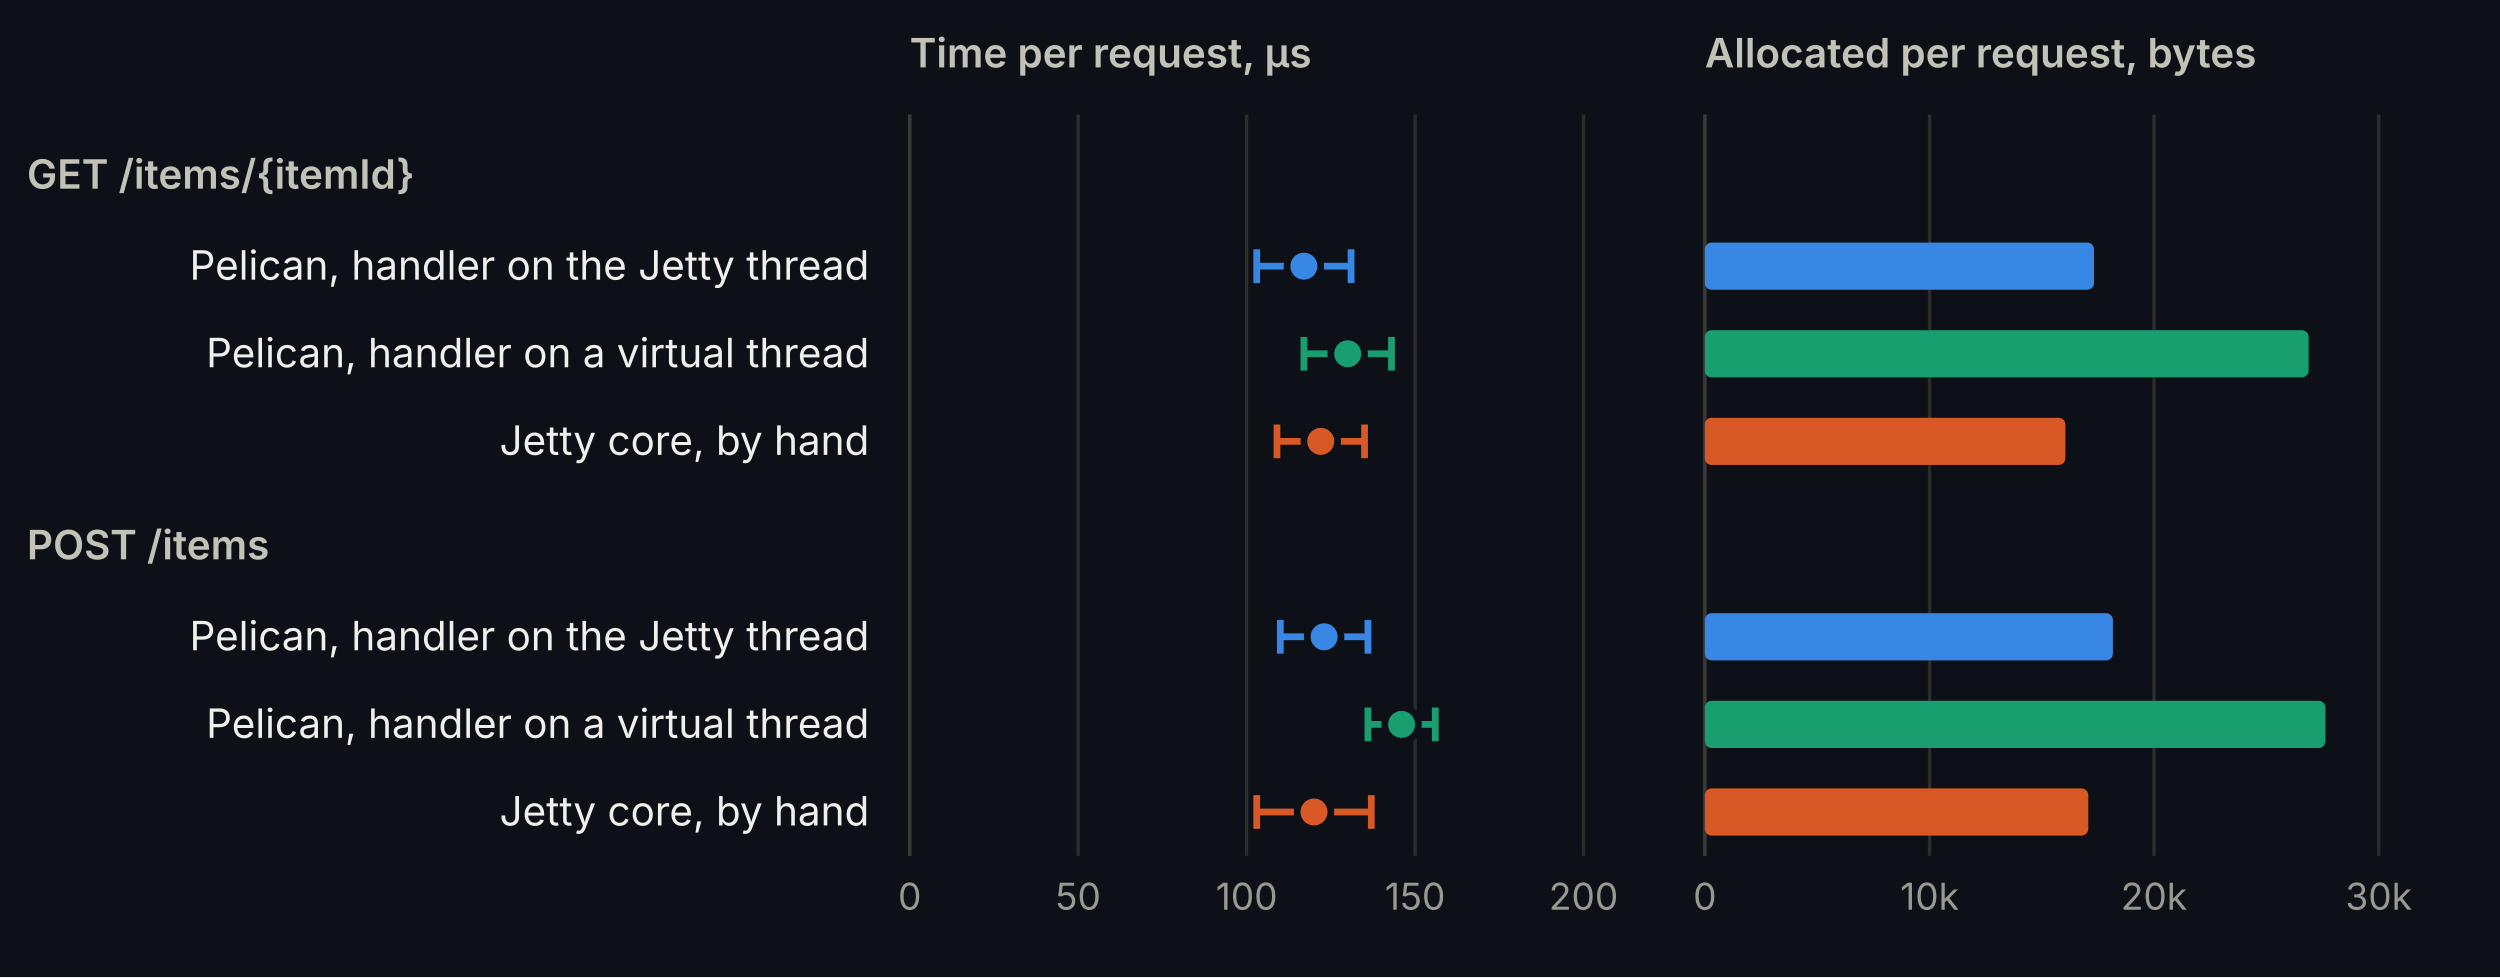
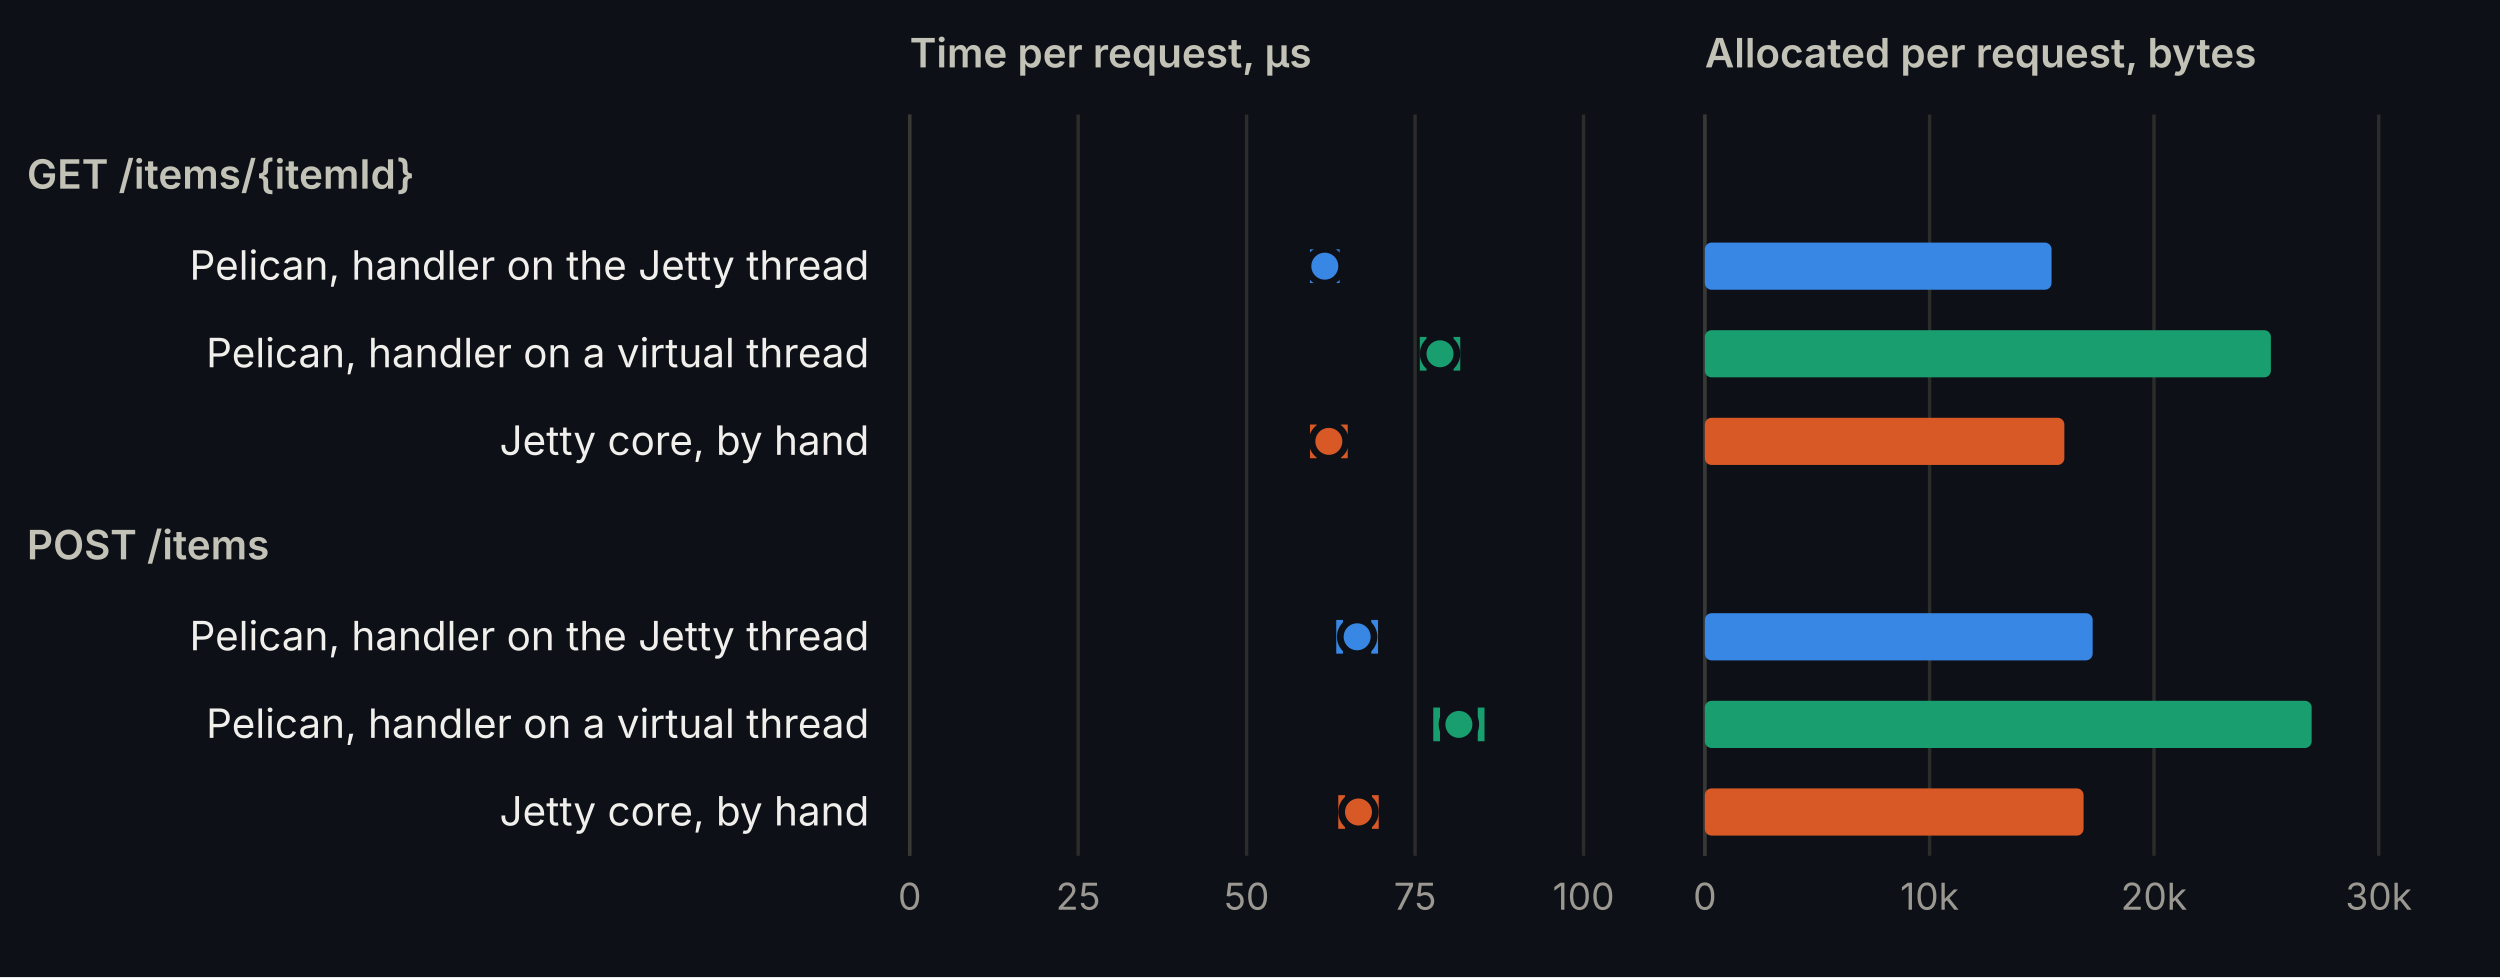
<svg xmlns="http://www.w3.org/2000/svg" width="742" height="290" viewBox="0 0 742 290" role="img" aria-label="Jetty, through a LocalConnector: Pelican against a hand-written handler" font-family="system-ui, -apple-system, Segoe UI, sans-serif">
  <rect width="742" height="290" fill="#0d1117" />
  <text x="8.0" y="56.0" font-size="12" fill="#c3c2b7" text-anchor="start" font-weight="600">GET /items/{itemId}</text>
  <text x="258.0" y="83.0" font-size="12" fill="#f0efec" text-anchor="end">Pelican, handler on the Jetty thread</text>
  <text x="258.0" y="109.0" font-size="12" fill="#f0efec" text-anchor="end">Pelican, handler on a virtual thread</text>
  <text x="258.0" y="135.0" font-size="12" fill="#f0efec" text-anchor="end">Jetty core, by hand</text>
  <text x="8.0" y="166.0" font-size="12" fill="#c3c2b7" text-anchor="start" font-weight="600">POST /items</text>
  <text x="258.0" y="193.0" font-size="12" fill="#f0efec" text-anchor="end">Pelican, handler on the Jetty thread</text>
  <text x="258.0" y="219.0" font-size="12" fill="#f0efec" text-anchor="end">Pelican, handler on a virtual thread</text>
  <text x="258.0" y="245.0" font-size="12" fill="#f0efec" text-anchor="end">Jetty core, by hand</text>
  <text x="270.0" y="20.0" font-size="12" fill="#c3c2b7" text-anchor="start" font-weight="600">Time per request, µs</text>
  <line x1="270.0" y1="34.0" x2="270.0" y2="254.0" stroke="#2c2c2a" stroke-width="1" />
  <text x="270.0" y="270.0" font-size="11" fill="#9a9890" text-anchor="middle">0</text>
  <line x1="320.0" y1="34.0" x2="320.0" y2="254.0" stroke="#2c2c2a" stroke-width="1" />
-   <text x="320.0" y="270.0" font-size="11" fill="#9a9890" text-anchor="middle">50</text>
+   <text x="320.0" y="270.0" font-size="11" fill="#9a9890" text-anchor="middle">25</text>
  <line x1="370.0" y1="34.0" x2="370.0" y2="254.0" stroke="#2c2c2a" stroke-width="1" />
-   <text x="370.0" y="270.0" font-size="11" fill="#9a9890" text-anchor="middle">100</text>
+   <text x="370.0" y="270.0" font-size="11" fill="#9a9890" text-anchor="middle">50</text>
  <line x1="420.0" y1="34.0" x2="420.0" y2="254.0" stroke="#2c2c2a" stroke-width="1" />
-   <text x="420.0" y="270.0" font-size="11" fill="#9a9890" text-anchor="middle">150</text>
+   <text x="420.0" y="270.0" font-size="11" fill="#9a9890" text-anchor="middle">75</text>
  <line x1="470.0" y1="34.0" x2="470.0" y2="254.0" stroke="#2c2c2a" stroke-width="1" />
-   <text x="470.0" y="270.0" font-size="11" fill="#9a9890" text-anchor="middle">200</text>
+   <text x="470.0" y="270.0" font-size="11" fill="#9a9890" text-anchor="middle">100</text>
  <line x1="270.0" y1="34.0" x2="270.0" y2="254.0" stroke="#383835" stroke-width="1" />
-   <line x1="373.0" y1="79.0" x2="401.0" y2="79.0" stroke="#3987e5" stroke-width="2" />
-   <line x1="373.0" y1="74.0" x2="373.0" y2="84.0" stroke="#3987e5" stroke-width="2" />
-   <line x1="401.0" y1="74.0" x2="401.0" y2="84.0" stroke="#3987e5" stroke-width="2" />
-   <circle cx="387.0" cy="79.0" r="5" fill="#3987e5" stroke="#0d1117" stroke-width="2" />
-   <line x1="387.0" y1="105.0" x2="413.0" y2="105.0" stroke="#199e70" stroke-width="2" />
-   <line x1="387.0" y1="100.0" x2="387.0" y2="110.0" stroke="#199e70" stroke-width="2" />
-   <line x1="413.0" y1="100.0" x2="413.0" y2="110.0" stroke="#199e70" stroke-width="2" />
-   <circle cx="400.0" cy="105.0" r="5" fill="#199e70" stroke="#0d1117" stroke-width="2" />
-   <line x1="379.0" y1="131.0" x2="405.0" y2="131.0" stroke="#d95926" stroke-width="2" />
-   <line x1="379.0" y1="126.0" x2="379.0" y2="136.0" stroke="#d95926" stroke-width="2" />
-   <line x1="405.0" y1="126.0" x2="405.0" y2="136.0" stroke="#d95926" stroke-width="2" />
-   <circle cx="392.0" cy="131.0" r="5" fill="#d95926" stroke="#0d1117" stroke-width="2" />
-   <line x1="380.0" y1="189.0" x2="406.0" y2="189.0" stroke="#3987e5" stroke-width="2" />
-   <line x1="380.0" y1="184.0" x2="380.0" y2="194.0" stroke="#3987e5" stroke-width="2" />
-   <line x1="406.0" y1="184.0" x2="406.0" y2="194.0" stroke="#3987e5" stroke-width="2" />
-   <circle cx="393.0" cy="189.0" r="5" fill="#3987e5" stroke="#0d1117" stroke-width="2" />
-   <line x1="406.0" y1="215.0" x2="426.0" y2="215.0" stroke="#199e70" stroke-width="2" />
-   <line x1="406.0" y1="210.0" x2="406.0" y2="220.0" stroke="#199e70" stroke-width="2" />
-   <line x1="426.0" y1="210.0" x2="426.0" y2="220.0" stroke="#199e70" stroke-width="2" />
-   <circle cx="416.0" cy="215.0" r="5" fill="#199e70" stroke="#0d1117" stroke-width="2" />
-   <line x1="373.0" y1="241.0" x2="407.0" y2="241.0" stroke="#d95926" stroke-width="2" />
-   <line x1="373.0" y1="236.0" x2="373.0" y2="246.0" stroke="#d95926" stroke-width="2" />
-   <line x1="407.0" y1="236.0" x2="407.0" y2="246.0" stroke="#d95926" stroke-width="2" />
-   <circle cx="390.0" cy="241.0" r="5" fill="#d95926" stroke="#0d1117" stroke-width="2" />
+   <line x1="389.8" y1="79.0" x2="396.6" y2="79.0" stroke="#3987e5" stroke-width="2" />
+   <line x1="389.8" y1="74.0" x2="389.8" y2="84.0" stroke="#3987e5" stroke-width="2" />
+   <line x1="396.6" y1="74.0" x2="396.6" y2="84.0" stroke="#3987e5" stroke-width="2" />
+   <circle cx="393.2" cy="79.0" r="5" fill="#3987e5" stroke="#0d1117" stroke-width="2" />
+   <line x1="422.4" y1="105.0" x2="432.4" y2="105.0" stroke="#199e70" stroke-width="2" />
+   <line x1="422.4" y1="100.0" x2="422.4" y2="110.0" stroke="#199e70" stroke-width="2" />
+   <line x1="432.4" y1="100.0" x2="432.4" y2="110.0" stroke="#199e70" stroke-width="2" />
+   <circle cx="427.4" cy="105.0" r="5" fill="#199e70" stroke="#0d1117" stroke-width="2" />
+   <line x1="389.8" y1="131.0" x2="399.0" y2="131.0" stroke="#d95926" stroke-width="2" />
+   <line x1="389.8" y1="126.0" x2="389.8" y2="136.0" stroke="#d95926" stroke-width="2" />
+   <line x1="399.0" y1="126.0" x2="399.0" y2="136.0" stroke="#d95926" stroke-width="2" />
+   <circle cx="394.4" cy="131.0" r="5" fill="#d95926" stroke="#0d1117" stroke-width="2" />
+   <line x1="397.6" y1="189.0" x2="408.0" y2="189.0" stroke="#3987e5" stroke-width="2" />
+   <line x1="397.6" y1="184.0" x2="397.6" y2="194.0" stroke="#3987e5" stroke-width="2" />
+   <line x1="408.0" y1="184.0" x2="408.0" y2="194.0" stroke="#3987e5" stroke-width="2" />
+   <circle cx="402.8" cy="189.0" r="5" fill="#3987e5" stroke="#0d1117" stroke-width="2" />
+   <line x1="426.4" y1="215.0" x2="439.6" y2="215.0" stroke="#199e70" stroke-width="2" />
+   <line x1="426.4" y1="210.0" x2="426.4" y2="220.0" stroke="#199e70" stroke-width="2" />
+   <line x1="439.6" y1="210.0" x2="439.6" y2="220.0" stroke="#199e70" stroke-width="2" />
+   <circle cx="433.0" cy="215.0" r="5" fill="#199e70" stroke="#0d1117" stroke-width="2" />
+   <line x1="398.2" y1="241.0" x2="408.2" y2="241.0" stroke="#d95926" stroke-width="2" />
+   <line x1="398.2" y1="236.0" x2="398.2" y2="246.0" stroke="#d95926" stroke-width="2" />
+   <line x1="408.2" y1="236.0" x2="408.2" y2="246.0" stroke="#d95926" stroke-width="2" />
+   <circle cx="403.2" cy="241.0" r="5" fill="#d95926" stroke="#0d1117" stroke-width="2" />
  <text x="506.0" y="20.0" font-size="12" fill="#c3c2b7" text-anchor="start" font-weight="600">Allocated per request, bytes</text>
  <line x1="506.0" y1="34.0" x2="506.0" y2="254.0" stroke="#2c2c2a" stroke-width="1" />
  <text x="506.0" y="270.0" font-size="11" fill="#9a9890" text-anchor="middle">0</text>
  <line x1="572.7" y1="34.0" x2="572.7" y2="254.0" stroke="#2c2c2a" stroke-width="1" />
  <text x="572.7" y="270.0" font-size="11" fill="#9a9890" text-anchor="middle">10k</text>
  <line x1="639.3" y1="34.0" x2="639.3" y2="254.0" stroke="#2c2c2a" stroke-width="1" />
  <text x="639.3" y="270.0" font-size="11" fill="#9a9890" text-anchor="middle">20k</text>
  <line x1="706.0" y1="34.0" x2="706.0" y2="254.0" stroke="#2c2c2a" stroke-width="1" />
  <text x="706.0" y="270.0" font-size="11" fill="#9a9890" text-anchor="middle">30k</text>
  <line x1="506.0" y1="34.0" x2="506.0" y2="254.0" stroke="#383835" stroke-width="1" />
-   <rect x="506.0" y="72.0" width="115.5" height="14" rx="2" fill="#3987e5" />
-   <rect x="506.0" y="98.0" width="179.2" height="14" rx="2" fill="#199e70" />
-   <rect x="506.0" y="124.0" width="107.0" height="14" rx="2" fill="#d95926" />
-   <rect x="506.0" y="182.0" width="121.1" height="14" rx="2" fill="#3987e5" />
-   <rect x="506.0" y="208.0" width="184.2" height="14" rx="2" fill="#199e70" />
-   <rect x="506.0" y="234.0" width="113.8" height="14" rx="2" fill="#d95926" />
+   <rect x="506.0" y="72.0" width="102.9" height="14" rx="2" fill="#3987e5" />
+   <rect x="506.0" y="98.0" width="168.0" height="14" rx="2" fill="#199e70" />
+   <rect x="506.0" y="124.0" width="106.7" height="14" rx="2" fill="#d95926" />
+   <rect x="506.0" y="182.0" width="115.1" height="14" rx="2" fill="#3987e5" />
+   <rect x="506.0" y="208.0" width="180.1" height="14" rx="2" fill="#199e70" />
+   <rect x="506.0" y="234.0" width="112.4" height="14" rx="2" fill="#d95926" />
</svg>
